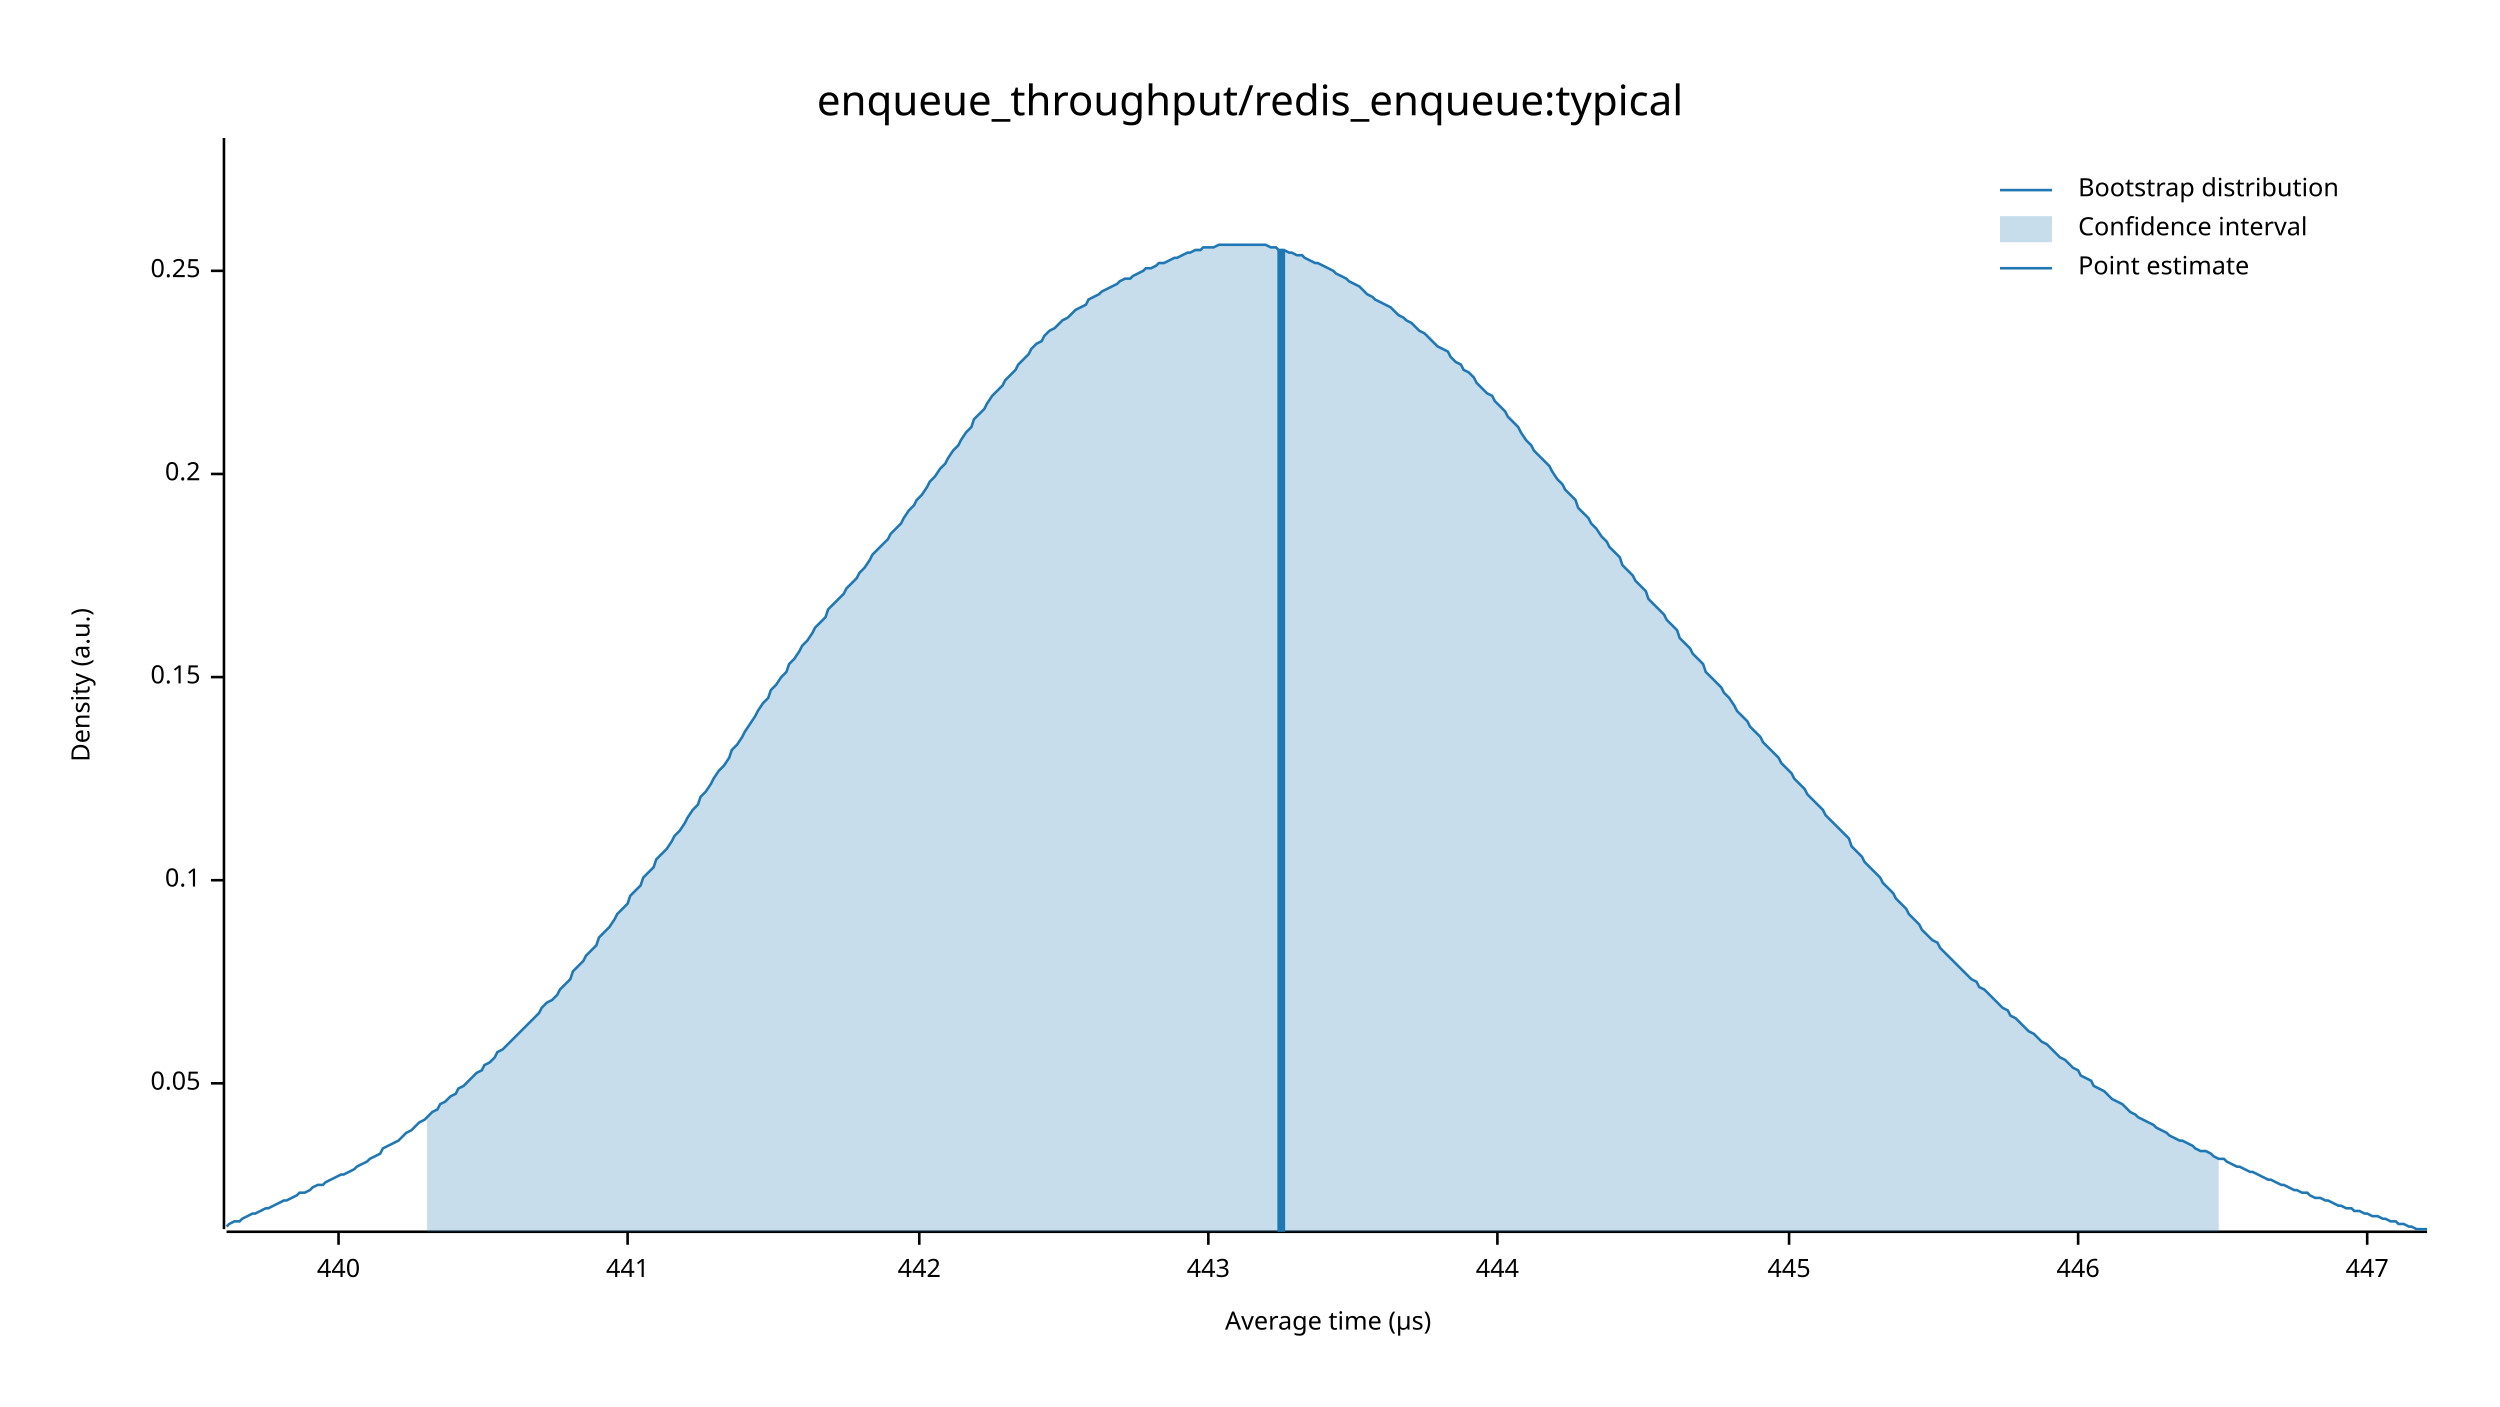
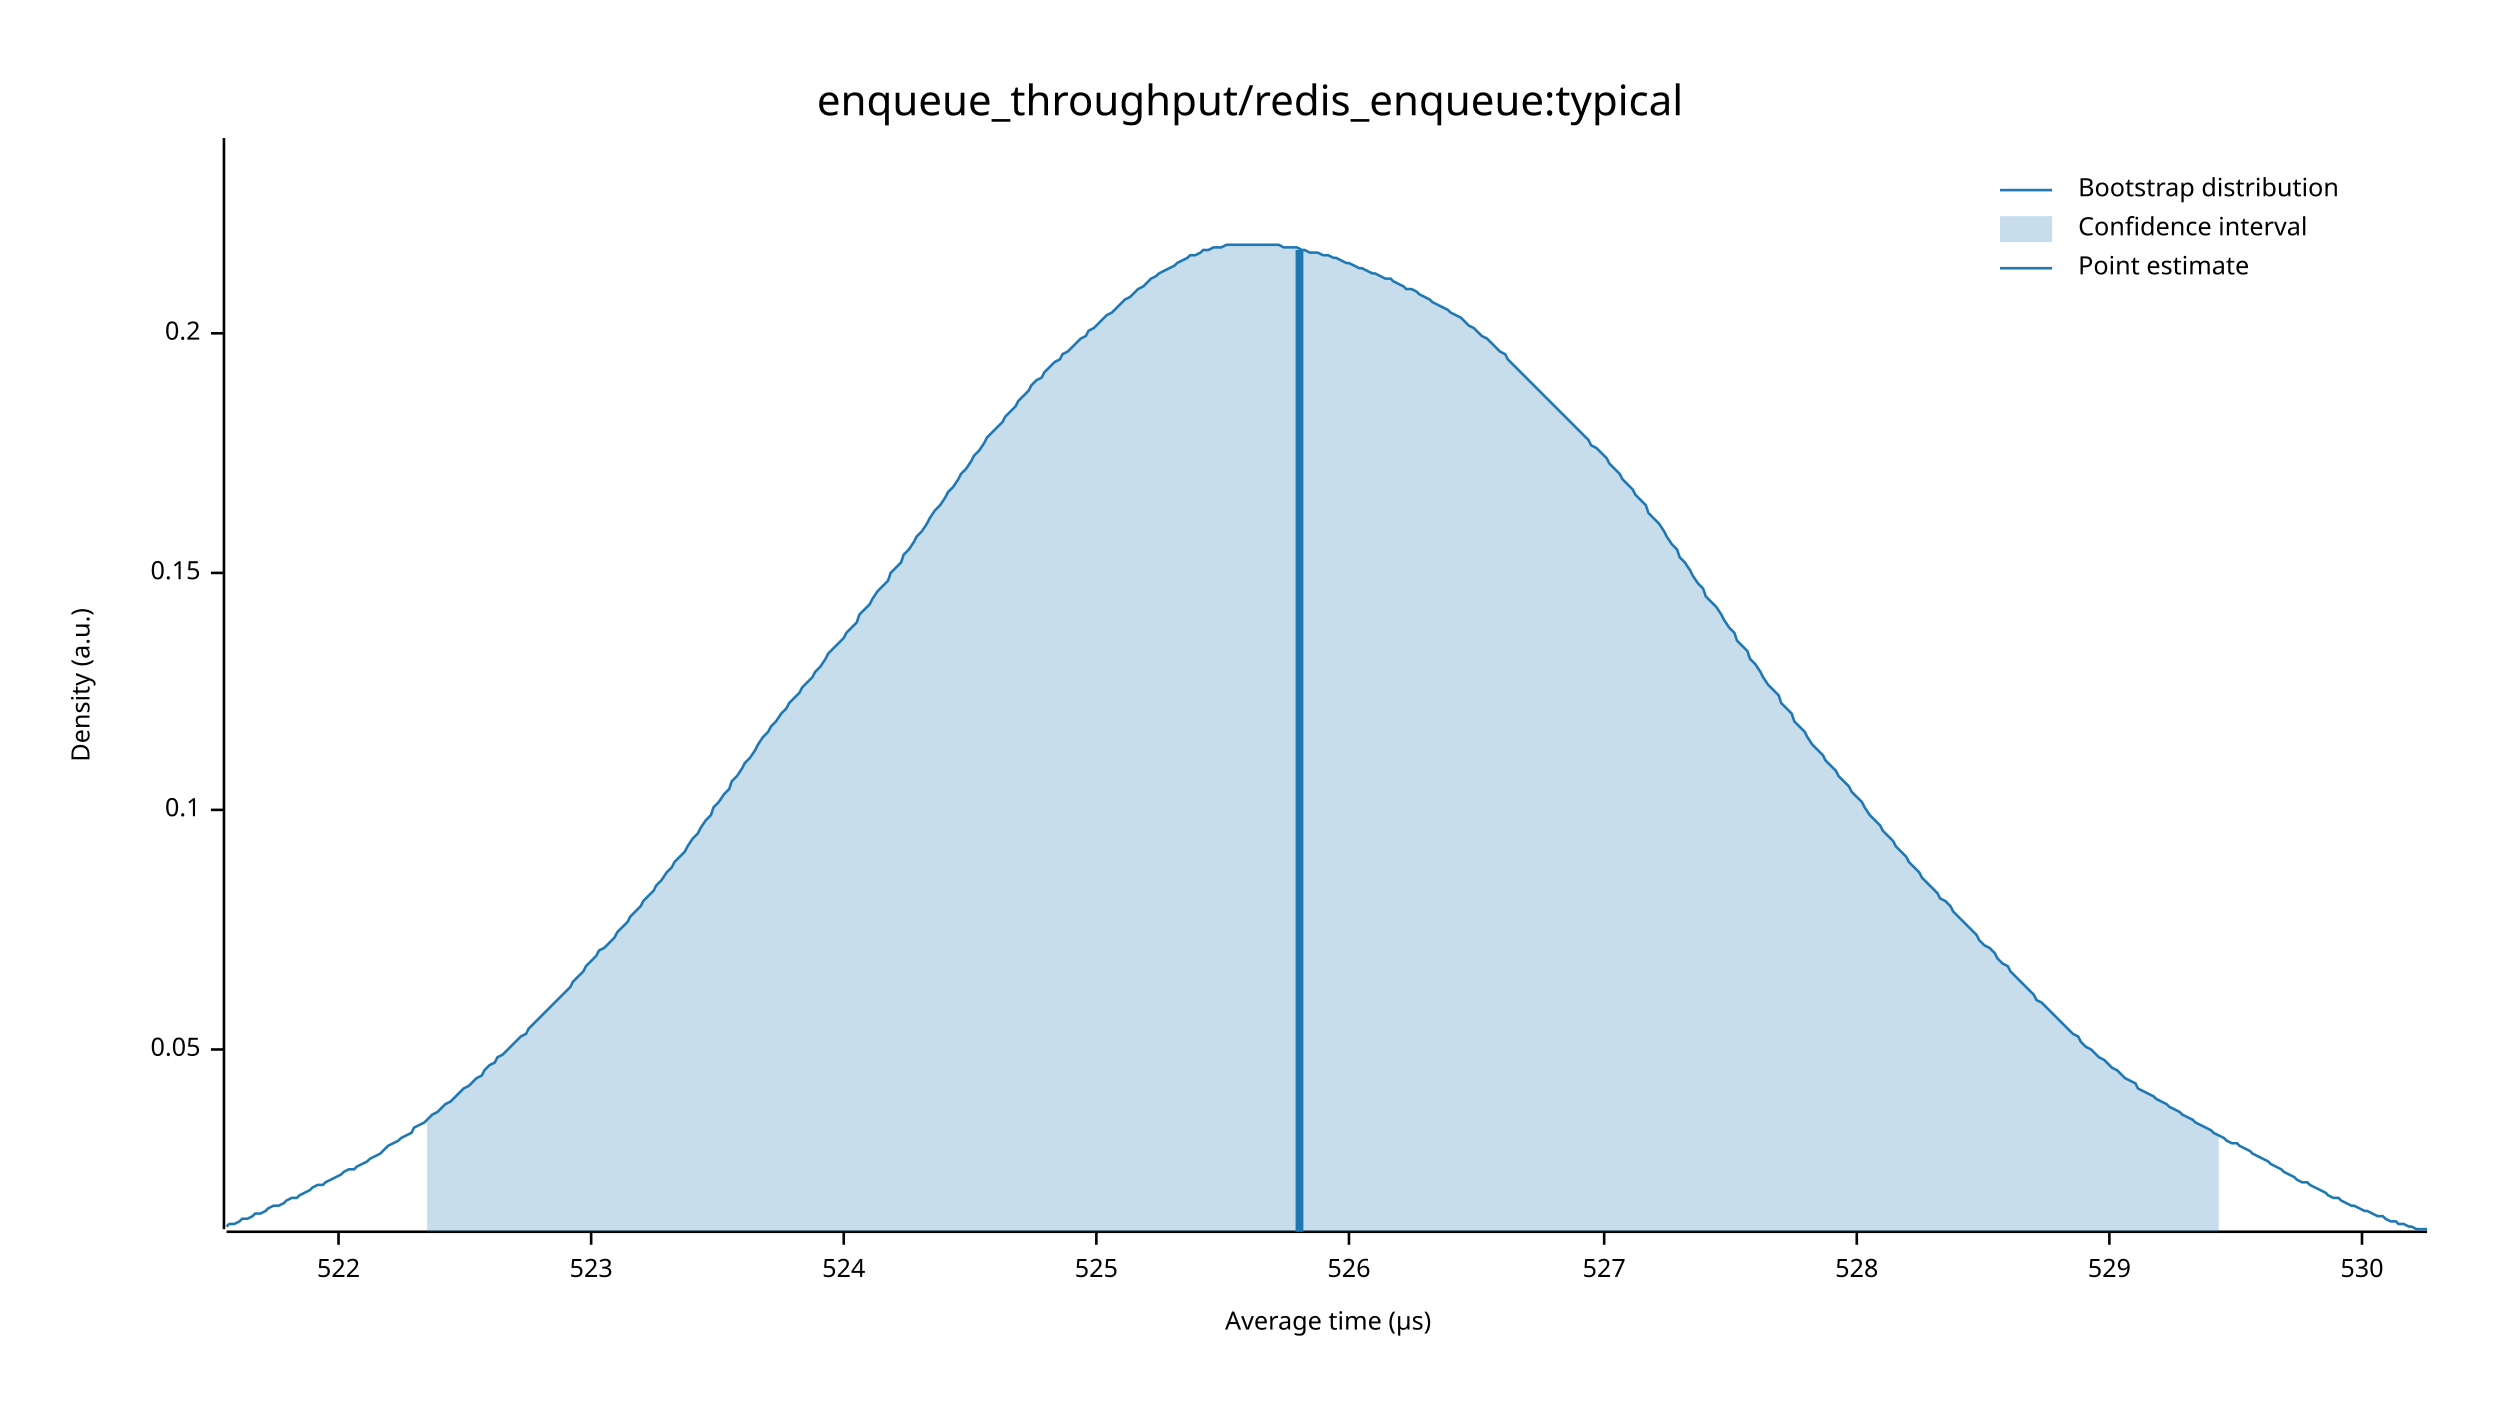
<svg xmlns="http://www.w3.org/2000/svg" width="960" height="540" viewBox="0 0 960 540">
  <text x="480" y="32" dy="0.76em" text-anchor="middle" font-family="sans-serif" font-size="16.129" opacity="1" fill="#000000">
enqueue_throughput/redis_enqueue:typical
</text>
  <text x="27" y="263" dy="0.76em" text-anchor="middle" font-family="sans-serif" font-size="9.677" opacity="1" fill="#000000" transform="rotate(270, 27, 263)">
Density (a.u.)
</text>
  <text x="510" y="513" dy="-0.5ex" text-anchor="middle" font-family="sans-serif" font-size="9.677" opacity="1" fill="#000000">
Average time (µs)
</text>
  <polyline fill="none" opacity="1" stroke="#000000" stroke-width="1" points="86,53 86,472 " />
-   <text x="77" y="416" dy="0.5ex" text-anchor="end" font-family="sans-serif" font-size="9.677" opacity="1" fill="#000000">
+   <text x="77" y="403" dy="0.5ex" text-anchor="end" font-family="sans-serif" font-size="9.677" opacity="1" fill="#000000">
0.05
</text>
-   <polyline fill="none" opacity="1" stroke="#000000" stroke-width="1" points="81,416 86,416 " />
-   <text x="77" y="338" dy="0.5ex" text-anchor="end" font-family="sans-serif" font-size="9.677" opacity="1" fill="#000000">
+   <polyline fill="none" opacity="1" stroke="#000000" stroke-width="1" points="81,403 86,403 " />
+   <text x="77" y="311" dy="0.5ex" text-anchor="end" font-family="sans-serif" font-size="9.677" opacity="1" fill="#000000">
0.1
</text>
-   <polyline fill="none" opacity="1" stroke="#000000" stroke-width="1" points="81,338 86,338 " />
-   <text x="77" y="260" dy="0.5ex" text-anchor="end" font-family="sans-serif" font-size="9.677" opacity="1" fill="#000000">
+   <polyline fill="none" opacity="1" stroke="#000000" stroke-width="1" points="81,311 86,311 " />
+   <text x="77" y="220" dy="0.5ex" text-anchor="end" font-family="sans-serif" font-size="9.677" opacity="1" fill="#000000">
0.15
</text>
-   <polyline fill="none" opacity="1" stroke="#000000" stroke-width="1" points="81,260 86,260 " />
-   <text x="77" y="182" dy="0.5ex" text-anchor="end" font-family="sans-serif" font-size="9.677" opacity="1" fill="#000000">
+   <polyline fill="none" opacity="1" stroke="#000000" stroke-width="1" points="81,220 86,220 " />
+   <text x="77" y="128" dy="0.5ex" text-anchor="end" font-family="sans-serif" font-size="9.677" opacity="1" fill="#000000">
0.2
</text>
-   <polyline fill="none" opacity="1" stroke="#000000" stroke-width="1" points="81,182 86,182 " />
-   <text x="77" y="104" dy="0.5ex" text-anchor="end" font-family="sans-serif" font-size="9.677" opacity="1" fill="#000000">
- 0.25
- </text>
-   <polyline fill="none" opacity="1" stroke="#000000" stroke-width="1" points="81,104 86,104 " />
+   <polyline fill="none" opacity="1" stroke="#000000" stroke-width="1" points="81,128 86,128 " />
  <polyline fill="none" opacity="1" stroke="#000000" stroke-width="1" points="87,473 932,473 " />
  <text x="130" y="483" dy="0.76em" text-anchor="middle" font-family="sans-serif" font-size="9.677" opacity="1" fill="#000000">
- 440
+ 522
</text>
  <polyline fill="none" opacity="1" stroke="#000000" stroke-width="1" points="130,473 130,478 " />
-   <text x="241" y="483" dy="0.76em" text-anchor="middle" font-family="sans-serif" font-size="9.677" opacity="1" fill="#000000">
- 441
+   <text x="227" y="483" dy="0.76em" text-anchor="middle" font-family="sans-serif" font-size="9.677" opacity="1" fill="#000000">
+ 523
</text>
-   <polyline fill="none" opacity="1" stroke="#000000" stroke-width="1" points="241,473 241,478 " />
-   <text x="353" y="483" dy="0.76em" text-anchor="middle" font-family="sans-serif" font-size="9.677" opacity="1" fill="#000000">
- 442
+   <polyline fill="none" opacity="1" stroke="#000000" stroke-width="1" points="227,473 227,478 " />
+   <text x="324" y="483" dy="0.76em" text-anchor="middle" font-family="sans-serif" font-size="9.677" opacity="1" fill="#000000">
+ 524
</text>
-   <polyline fill="none" opacity="1" stroke="#000000" stroke-width="1" points="353,473 353,478 " />
-   <text x="464" y="483" dy="0.76em" text-anchor="middle" font-family="sans-serif" font-size="9.677" opacity="1" fill="#000000">
- 443
+   <polyline fill="none" opacity="1" stroke="#000000" stroke-width="1" points="324,473 324,478 " />
+   <text x="421" y="483" dy="0.76em" text-anchor="middle" font-family="sans-serif" font-size="9.677" opacity="1" fill="#000000">
+ 525
</text>
-   <polyline fill="none" opacity="1" stroke="#000000" stroke-width="1" points="464,473 464,478 " />
-   <text x="575" y="483" dy="0.76em" text-anchor="middle" font-family="sans-serif" font-size="9.677" opacity="1" fill="#000000">
- 444
+   <polyline fill="none" opacity="1" stroke="#000000" stroke-width="1" points="421,473 421,478 " />
+   <text x="518" y="483" dy="0.76em" text-anchor="middle" font-family="sans-serif" font-size="9.677" opacity="1" fill="#000000">
+ 526
</text>
-   <polyline fill="none" opacity="1" stroke="#000000" stroke-width="1" points="575,473 575,478 " />
-   <text x="687" y="483" dy="0.76em" text-anchor="middle" font-family="sans-serif" font-size="9.677" opacity="1" fill="#000000">
- 445
+   <polyline fill="none" opacity="1" stroke="#000000" stroke-width="1" points="518,473 518,478 " />
+   <text x="616" y="483" dy="0.76em" text-anchor="middle" font-family="sans-serif" font-size="9.677" opacity="1" fill="#000000">
+ 527
</text>
-   <polyline fill="none" opacity="1" stroke="#000000" stroke-width="1" points="687,473 687,478 " />
-   <text x="798" y="483" dy="0.76em" text-anchor="middle" font-family="sans-serif" font-size="9.677" opacity="1" fill="#000000">
- 446
+   <polyline fill="none" opacity="1" stroke="#000000" stroke-width="1" points="616,473 616,478 " />
+   <text x="713" y="483" dy="0.76em" text-anchor="middle" font-family="sans-serif" font-size="9.677" opacity="1" fill="#000000">
+ 528
</text>
-   <polyline fill="none" opacity="1" stroke="#000000" stroke-width="1" points="798,473 798,478 " />
-   <text x="909" y="483" dy="0.76em" text-anchor="middle" font-family="sans-serif" font-size="9.677" opacity="1" fill="#000000">
- 447
+   <polyline fill="none" opacity="1" stroke="#000000" stroke-width="1" points="713,473 713,478 " />
+   <text x="810" y="483" dy="0.76em" text-anchor="middle" font-family="sans-serif" font-size="9.677" opacity="1" fill="#000000">
+ 529
</text>
-   <polyline fill="none" opacity="1" stroke="#000000" stroke-width="1" points="909,473 909,478 " />
-   <polyline fill="none" opacity="1" stroke="#1F78B4" stroke-width="1" points="87,471 88,470 90,469 92,469 93,468 95,467 97,466 98,466 100,465 102,464 103,464 105,463 107,462 109,461 110,461 112,460 114,459 115,458 117,458 119,457 120,456 122,455 124,455 125,454 127,453 129,452 131,451 132,451 134,450 136,449 137,448 139,447 141,446 142,445 144,444 146,443 147,441 149,440 151,439 153,438 154,437 156,435 158,434 159,433 161,431 163,430 164,429 166,427 168,426 169,424 171,423 173,421 175,420 176,418 178,417 180,415 181,414 183,412 185,411 186,409 188,408 190,406 191,404 193,403 195,401 197,399 198,398 200,396 202,394 203,393 205,391 207,389 208,387 210,385 212,384 214,382 215,380 217,378 219,376 220,373 222,371 224,369 225,367 227,365 229,363 230,360 232,358 234,356 236,353 237,351 239,349 241,347 242,344 244,342 246,340 247,337 249,335 251,333 252,330 254,328 256,326 258,323 259,321 261,319 263,316 264,314 266,311 268,309 269,306 271,304 273,301 274,299 276,296 278,294 280,291 281,288 283,286 285,283 286,281 288,278 290,275 291,273 293,270 295,268 296,265 298,263 300,260 302,258 303,255 305,253 307,250 308,248 310,246 312,243 313,241 315,239 317,237 318,234 320,232 322,230 324,228 325,226 327,224 329,222 330,220 332,218 334,215 335,213 337,211 339,209 341,207 342,205 344,203 346,201 347,199 349,196 351,194 352,192 354,190 356,187 357,185 359,183 361,180 363,178 364,176 366,173 368,171 369,169 371,166 373,164 374,161 376,159 378,157 379,155 381,152 383,150 385,148 386,146 388,144 390,142 391,140 393,138 395,136 396,134 398,132 400,131 401,129 403,127 405,126 407,124 408,123 410,122 412,120 413,119 415,118 417,117 418,115 420,114 422,113 423,112 425,111 427,110 429,109 430,108 432,107 434,107 435,106 437,105 439,104 440,103 442,103 444,102 445,101 447,101 449,100 451,99 452,99 454,98 456,97 457,97 459,96 461,96 462,95 464,95 466,95 468,94 469,94 471,94 473,94 474,94 476,94 478,94 479,94 481,94 483,94 484,94 486,94 488,95 490,95 491,96 493,96 495,97 496,97 498,98 500,98 501,99 503,100 505,101 506,101 508,102 510,103 512,104 513,105 515,106 517,107 518,108 520,109 522,110 523,111 525,113 527,114 528,115 530,116 532,117 534,118 535,119 537,121 539,122 540,123 542,124 544,126 545,127 547,128 549,130 550,131 552,133 554,134 556,135 557,137 559,139 561,140 562,142 564,143 566,145 567,147 569,149 571,151 573,152 574,154 576,156 578,158 579,160 581,162 583,164 584,166 586,169 588,171 589,173 591,175 593,177 595,179 596,181 598,184 600,186 601,188 603,190 605,192 606,195 608,197 610,199 611,201 613,203 615,206 617,208 618,210 620,212 622,214 623,217 625,219 627,221 628,223 630,225 632,227 633,230 635,232 637,234 639,236 640,238 642,240 644,242 645,245 647,247 649,249 650,251 652,253 654,255 655,258 657,260 659,262 661,264 662,266 664,268 666,271 667,273 669,275 671,277 672,279 674,281 676,283 677,285 679,287 681,289 683,291 684,293 686,295 688,297 689,299 691,301 693,303 694,305 696,307 698,309 700,311 701,313 703,315 705,317 706,318 708,320 710,322 711,325 713,327 715,329 716,331 718,333 720,335 722,337 723,339 725,341 727,343 728,345 730,347 732,349 733,351 735,353 737,355 738,357 740,359 742,361 744,362 745,364 747,366 749,368 750,369 752,371 754,373 755,374 757,376 759,377 760,379 762,380 764,382 766,384 767,385 769,387 771,388 772,390 774,391 776,393 777,394 779,396 781,397 782,398 784,400 786,401 788,403 789,404 791,406 793,407 794,408 796,410 798,411 799,413 801,414 803,415 804,417 806,418 808,419 810,421 811,422 813,423 815,424 816,425 818,427 820,428 821,429 823,430 825,431 827,432 828,433 830,434 832,435 833,436 835,437 837,438 838,438 840,439 842,440 843,441 845,442 847,442 849,443 850,444 852,445 854,445 855,446 857,447 859,448 860,448 862,449 864,450 865,450 867,451 869,452 871,453 872,453 874,454 876,455 877,455 879,456 881,457 882,457 884,458 886,458 887,459 889,460 891,460 893,461 894,461 896,462 898,463 899,463 901,464 903,464 904,465 906,465 908,466 909,466 911,467 913,467 915,468 916,468 918,469 920,469 921,470 923,470 925,471 926,471 928,472 930,472 932,472 " />
-   <polygon opacity="0.25" fill="#1F78B4" points="164,429 166,427 168,426 169,424 171,423 173,421 175,420 176,418 178,417 180,415 181,414 183,412 185,411 186,409 188,408 190,406 191,404 193,403 195,401 197,399 198,398 200,396 202,394 203,393 205,391 207,389 208,387 210,385 212,384 214,382 215,380 217,378 219,376 220,373 222,371 224,369 225,367 227,365 229,363 230,360 232,358 234,356 236,353 237,351 239,349 241,347 242,344 244,342 246,340 247,337 249,335 251,333 252,330 254,328 256,326 258,323 259,321 261,319 263,316 264,314 266,311 268,309 269,306 271,304 273,301 274,299 276,296 278,294 280,291 281,288 283,286 285,283 286,281 288,278 290,275 291,273 293,270 295,268 296,265 298,263 300,260 302,258 303,255 305,253 307,250 308,248 310,246 312,243 313,241 315,239 317,237 318,234 320,232 322,230 324,228 325,226 327,224 329,222 330,220 332,218 334,215 335,213 337,211 339,209 341,207 342,205 344,203 346,201 347,199 349,196 351,194 352,192 354,190 356,187 357,185 359,183 361,180 363,178 364,176 366,173 368,171 369,169 371,166 373,164 374,161 376,159 378,157 379,155 381,152 383,150 385,148 386,146 388,144 390,142 391,140 393,138 395,136 396,134 398,132 400,131 401,129 403,127 405,126 407,124 408,123 410,122 412,120 413,119 415,118 417,117 418,115 420,114 422,113 423,112 425,111 427,110 429,109 430,108 432,107 434,107 435,106 437,105 439,104 440,103 442,103 444,102 445,101 447,101 449,100 451,99 452,99 454,98 456,97 457,97 459,96 461,96 462,95 464,95 466,95 468,94 469,94 471,94 473,94 474,94 476,94 478,94 479,94 481,94 483,94 484,94 486,94 488,95 490,95 491,96 493,96 495,97 496,97 498,98 500,98 501,99 503,100 505,101 506,101 508,102 510,103 512,104 513,105 515,106 517,107 518,108 520,109 522,110 523,111 525,113 527,114 528,115 530,116 532,117 534,118 535,119 537,121 539,122 540,123 542,124 544,126 545,127 547,128 549,130 550,131 552,133 554,134 556,135 557,137 559,139 561,140 562,142 564,143 566,145 567,147 569,149 571,151 573,152 574,154 576,156 578,158 579,160 581,162 583,164 584,166 586,169 588,171 589,173 591,175 593,177 595,179 596,181 598,184 600,186 601,188 603,190 605,192 606,195 608,197 610,199 611,201 613,203 615,206 617,208 618,210 620,212 622,214 623,217 625,219 627,221 628,223 630,225 632,227 633,230 635,232 637,234 639,236 640,238 642,240 644,242 645,245 647,247 649,249 650,251 652,253 654,255 655,258 657,260 659,262 661,264 662,266 664,268 666,271 667,273 669,275 671,277 672,279 674,281 676,283 677,285 679,287 681,289 683,291 684,293 686,295 688,297 689,299 691,301 693,303 694,305 696,307 698,309 700,311 701,313 703,315 705,317 706,318 708,320 710,322 711,325 713,327 715,329 716,331 718,333 720,335 722,337 723,339 725,341 727,343 728,345 730,347 732,349 733,351 735,353 737,355 738,357 740,359 742,361 744,362 745,364 747,366 749,368 750,369 752,371 754,373 755,374 757,376 759,377 760,379 762,380 764,382 766,384 767,385 769,387 771,388 772,390 774,391 776,393 777,394 779,396 781,397 782,398 784,400 786,401 788,403 789,404 791,406 793,407 794,408 796,410 798,411 799,413 801,414 803,415 804,417 806,418 808,419 810,421 811,422 813,423 815,424 816,425 818,427 820,428 821,429 823,430 825,431 827,432 828,433 830,434 832,435 833,436 835,437 837,438 838,438 840,439 842,440 843,441 845,442 847,442 849,443 850,444 852,445 852,473 164,473 " />
-   <polyline fill="none" opacity="1" stroke="#1F78B4" stroke-width="3" points="492,473 492,96 " />
+   <polyline fill="none" opacity="1" stroke="#000000" stroke-width="1" points="810,473 810,478 " />
+   <text x="907" y="483" dy="0.76em" text-anchor="middle" font-family="sans-serif" font-size="9.677" opacity="1" fill="#000000">
+ 530
+ </text>
+   <polyline fill="none" opacity="1" stroke="#000000" stroke-width="1" points="907,473 907,478 " />
+   <polyline fill="none" opacity="1" stroke="#1F78B4" stroke-width="1" points="87,471 88,470 90,470 92,469 93,468 95,468 97,467 98,466 100,466 102,465 103,464 105,463 107,463 109,462 110,461 112,460 114,460 115,459 117,458 119,457 120,456 122,455 124,455 125,454 127,453 129,452 131,451 132,450 134,449 136,449 137,448 139,447 141,446 142,445 144,444 146,443 147,442 149,440 151,439 153,438 154,437 156,436 158,435 159,433 161,432 163,431 164,430 166,428 168,427 169,426 171,424 173,423 175,421 176,420 178,418 180,417 181,416 183,414 185,413 186,411 188,409 190,408 191,406 193,405 195,403 197,401 198,400 200,398 202,397 203,395 205,393 207,391 208,390 210,388 212,386 214,384 215,383 217,381 219,379 220,377 222,375 224,373 225,371 227,369 229,367 230,365 232,364 234,362 236,360 237,358 239,356 241,354 242,352 244,350 246,348 247,346 249,344 251,342 252,340 254,338 256,335 258,333 259,331 261,329 263,327 264,325 266,322 268,320 269,318 271,315 273,313 274,310 276,308 278,305 280,303 281,300 283,298 285,295 286,293 288,291 290,288 291,286 293,283 295,281 296,279 298,277 300,274 302,272 303,270 305,268 307,266 308,264 310,262 312,260 313,258 315,256 317,253 318,251 320,249 322,247 324,245 325,243 327,241 329,239 330,236 332,234 334,232 335,230 337,227 339,225 341,223 342,220 344,218 346,216 347,213 349,211 351,208 352,206 354,204 356,201 357,199 359,196 361,194 363,191 364,189 366,187 368,184 369,182 371,180 373,177 374,175 376,173 378,170 379,168 381,166 383,164 385,162 386,160 388,158 390,156 391,154 393,152 395,150 396,148 398,146 400,145 401,143 403,141 405,139 407,138 408,136 410,135 412,133 413,132 415,130 417,129 418,127 420,126 422,124 423,123 425,121 427,120 429,118 430,117 432,115 434,114 435,113 437,111 439,110 440,109 442,107 444,106 445,105 447,104 449,103 451,102 452,101 454,100 456,99 457,98 459,98 461,97 462,96 464,96 466,95 468,95 469,95 471,94 473,94 474,94 476,94 478,94 479,94 481,94 483,94 484,94 486,94 488,94 490,94 491,94 493,95 495,95 496,95 498,95 500,96 501,96 503,97 505,97 506,97 508,98 510,98 512,99 513,99 515,100 517,101 518,101 520,102 522,103 523,103 525,104 527,105 528,105 530,106 532,107 534,107 535,108 537,109 539,110 540,111 542,111 544,112 545,113 547,114 549,115 550,116 552,117 554,118 556,119 557,120 559,121 561,122 562,123 564,125 566,126 567,127 569,129 571,130 573,132 574,133 576,135 578,136 579,138 581,140 583,142 584,143 586,145 588,147 589,148 591,150 593,152 595,154 596,155 598,157 600,159 601,160 603,162 605,164 606,165 608,167 610,169 611,171 613,172 615,174 617,176 618,178 620,180 622,182 623,184 625,186 627,188 628,190 630,192 632,194 633,197 635,199 637,201 639,204 640,206 642,209 644,211 645,214 647,216 649,219 650,221 652,224 654,226 655,229 657,231 659,233 661,236 662,238 664,241 666,243 667,246 669,248 671,250 672,253 674,255 676,258 677,260 679,263 681,265 683,267 684,270 686,272 688,274 689,277 691,279 693,281 694,283 696,286 698,288 700,290 701,292 703,294 705,296 706,298 708,300 710,302 711,304 713,306 715,308 716,310 718,313 720,315 722,317 723,319 725,321 727,323 728,325 730,327 732,329 733,331 735,333 737,335 738,337 740,339 742,341 744,343 745,345 747,346 749,348 750,350 752,352 754,354 755,355 757,357 759,359 760,361 762,363 764,364 766,366 767,368 769,370 771,371 772,373 774,375 776,377 777,378 779,380 781,382 782,384 784,385 786,387 788,389 789,390 791,392 793,394 794,395 796,397 798,398 799,400 801,402 803,403 804,404 806,406 808,407 810,409 811,410 813,411 815,413 816,414 818,415 820,416 821,418 823,419 825,420 827,421 828,422 830,423 832,424 833,425 835,426 837,427 838,428 840,429 842,430 843,431 845,432 847,433 849,434 850,435 852,436 854,437 855,438 857,439 859,439 860,440 862,441 864,442 865,443 867,444 869,445 871,446 872,447 874,448 876,449 877,450 879,451 881,452 882,453 884,454 886,454 887,455 889,456 891,457 893,458 894,459 896,460 898,460 899,461 901,462 903,463 904,463 906,464 908,465 909,465 911,466 913,467 915,467 916,468 918,469 920,469 921,470 923,470 925,471 926,471 928,472 930,472 932,472 " />
+   <polygon opacity="0.25" fill="#1F78B4" points="164,430 166,428 168,427 169,426 171,424 173,423 175,421 176,420 178,418 180,417 181,416 183,414 185,413 186,411 188,409 190,408 191,406 193,405 195,403 197,401 198,400 200,398 202,397 203,395 205,393 207,391 208,390 210,388 212,386 214,384 215,383 217,381 219,379 220,377 222,375 224,373 225,371 227,369 229,367 230,365 232,364 234,362 236,360 237,358 239,356 241,354 242,352 244,350 246,348 247,346 249,344 251,342 252,340 254,338 256,335 258,333 259,331 261,329 263,327 264,325 266,322 268,320 269,318 271,315 273,313 274,310 276,308 278,305 280,303 281,300 283,298 285,295 286,293 288,291 290,288 291,286 293,283 295,281 296,279 298,277 300,274 302,272 303,270 305,268 307,266 308,264 310,262 312,260 313,258 315,256 317,253 318,251 320,249 322,247 324,245 325,243 327,241 329,239 330,236 332,234 334,232 335,230 337,227 339,225 341,223 342,220 344,218 346,216 347,213 349,211 351,208 352,206 354,204 356,201 357,199 359,196 361,194 363,191 364,189 366,187 368,184 369,182 371,180 373,177 374,175 376,173 378,170 379,168 381,166 383,164 385,162 386,160 388,158 390,156 391,154 393,152 395,150 396,148 398,146 400,145 401,143 403,141 405,139 407,138 408,136 410,135 412,133 413,132 415,130 417,129 418,127 420,126 422,124 423,123 425,121 427,120 429,118 430,117 432,115 434,114 435,113 437,111 439,110 440,109 442,107 444,106 445,105 447,104 449,103 451,102 452,101 454,100 456,99 457,98 459,98 461,97 462,96 464,96 466,95 468,95 469,95 471,94 473,94 474,94 476,94 478,94 479,94 481,94 483,94 484,94 486,94 488,94 490,94 491,94 493,95 495,95 496,95 498,95 500,96 501,96 503,97 505,97 506,97 508,98 510,98 512,99 513,99 515,100 517,101 518,101 520,102 522,103 523,103 525,104 527,105 528,105 530,106 532,107 534,107 535,108 537,109 539,110 540,111 542,111 544,112 545,113 547,114 549,115 550,116 552,117 554,118 556,119 557,120 559,121 561,122 562,123 564,125 566,126 567,127 569,129 571,130 573,132 574,133 576,135 578,136 579,138 581,140 583,142 584,143 586,145 588,147 589,148 591,150 593,152 595,154 596,155 598,157 600,159 601,160 603,162 605,164 606,165 608,167 610,169 611,171 613,172 615,174 617,176 618,178 620,180 622,182 623,184 625,186 627,188 628,190 630,192 632,194 633,197 635,199 637,201 639,204 640,206 642,209 644,211 645,214 647,216 649,219 650,221 652,224 654,226 655,229 657,231 659,233 661,236 662,238 664,241 666,243 667,246 669,248 671,250 672,253 674,255 676,258 677,260 679,263 681,265 683,267 684,270 686,272 688,274 689,277 691,279 693,281 694,283 696,286 698,288 700,290 701,292 703,294 705,296 706,298 708,300 710,302 711,304 713,306 715,308 716,310 718,313 720,315 722,317 723,319 725,321 727,323 728,325 730,327 732,329 733,331 735,333 737,335 738,337 740,339 742,341 744,343 745,345 747,346 749,348 750,350 752,352 754,354 755,355 757,357 759,359 760,361 762,363 764,364 766,366 767,368 769,370 771,371 772,373 774,375 776,377 777,378 779,380 781,382 782,384 784,385 786,387 788,389 789,390 791,392 793,394 794,395 796,397 798,398 799,400 801,402 803,403 804,404 806,406 808,407 810,409 811,410 813,411 815,413 816,414 818,415 820,416 821,418 823,419 825,420 827,421 828,422 830,423 832,424 833,425 835,426 837,427 838,428 840,429 842,430 843,431 845,432 847,433 849,434 850,435 852,436 852,473 164,473 " />
+   <polyline fill="none" opacity="1" stroke="#1F78B4" stroke-width="3" points="499,473 499,96 " />
  <text x="798" y="68" dy="0.76em" text-anchor="start" font-family="sans-serif" font-size="9.677" opacity="1" fill="#000000">
Bootstrap distribution
</text>
  <text x="798" y="83" dy="0.76em" text-anchor="start" font-family="sans-serif" font-size="9.677" opacity="1" fill="#000000">
Confidence interval
</text>
  <text x="798" y="98" dy="0.76em" text-anchor="start" font-family="sans-serif" font-size="9.677" opacity="1" fill="#000000">
Point estimate
</text>
  <polyline fill="none" opacity="1" stroke="#1F78B4" stroke-width="1" points="768,73 788,73 " />
  <rect x="768" y="83" width="20" height="10" opacity="0.25" fill="#1F78B4" stroke="none" />
  <polyline fill="none" opacity="1" stroke="#1F78B4" stroke-width="1" points="768,103 788,103 " />
</svg>
